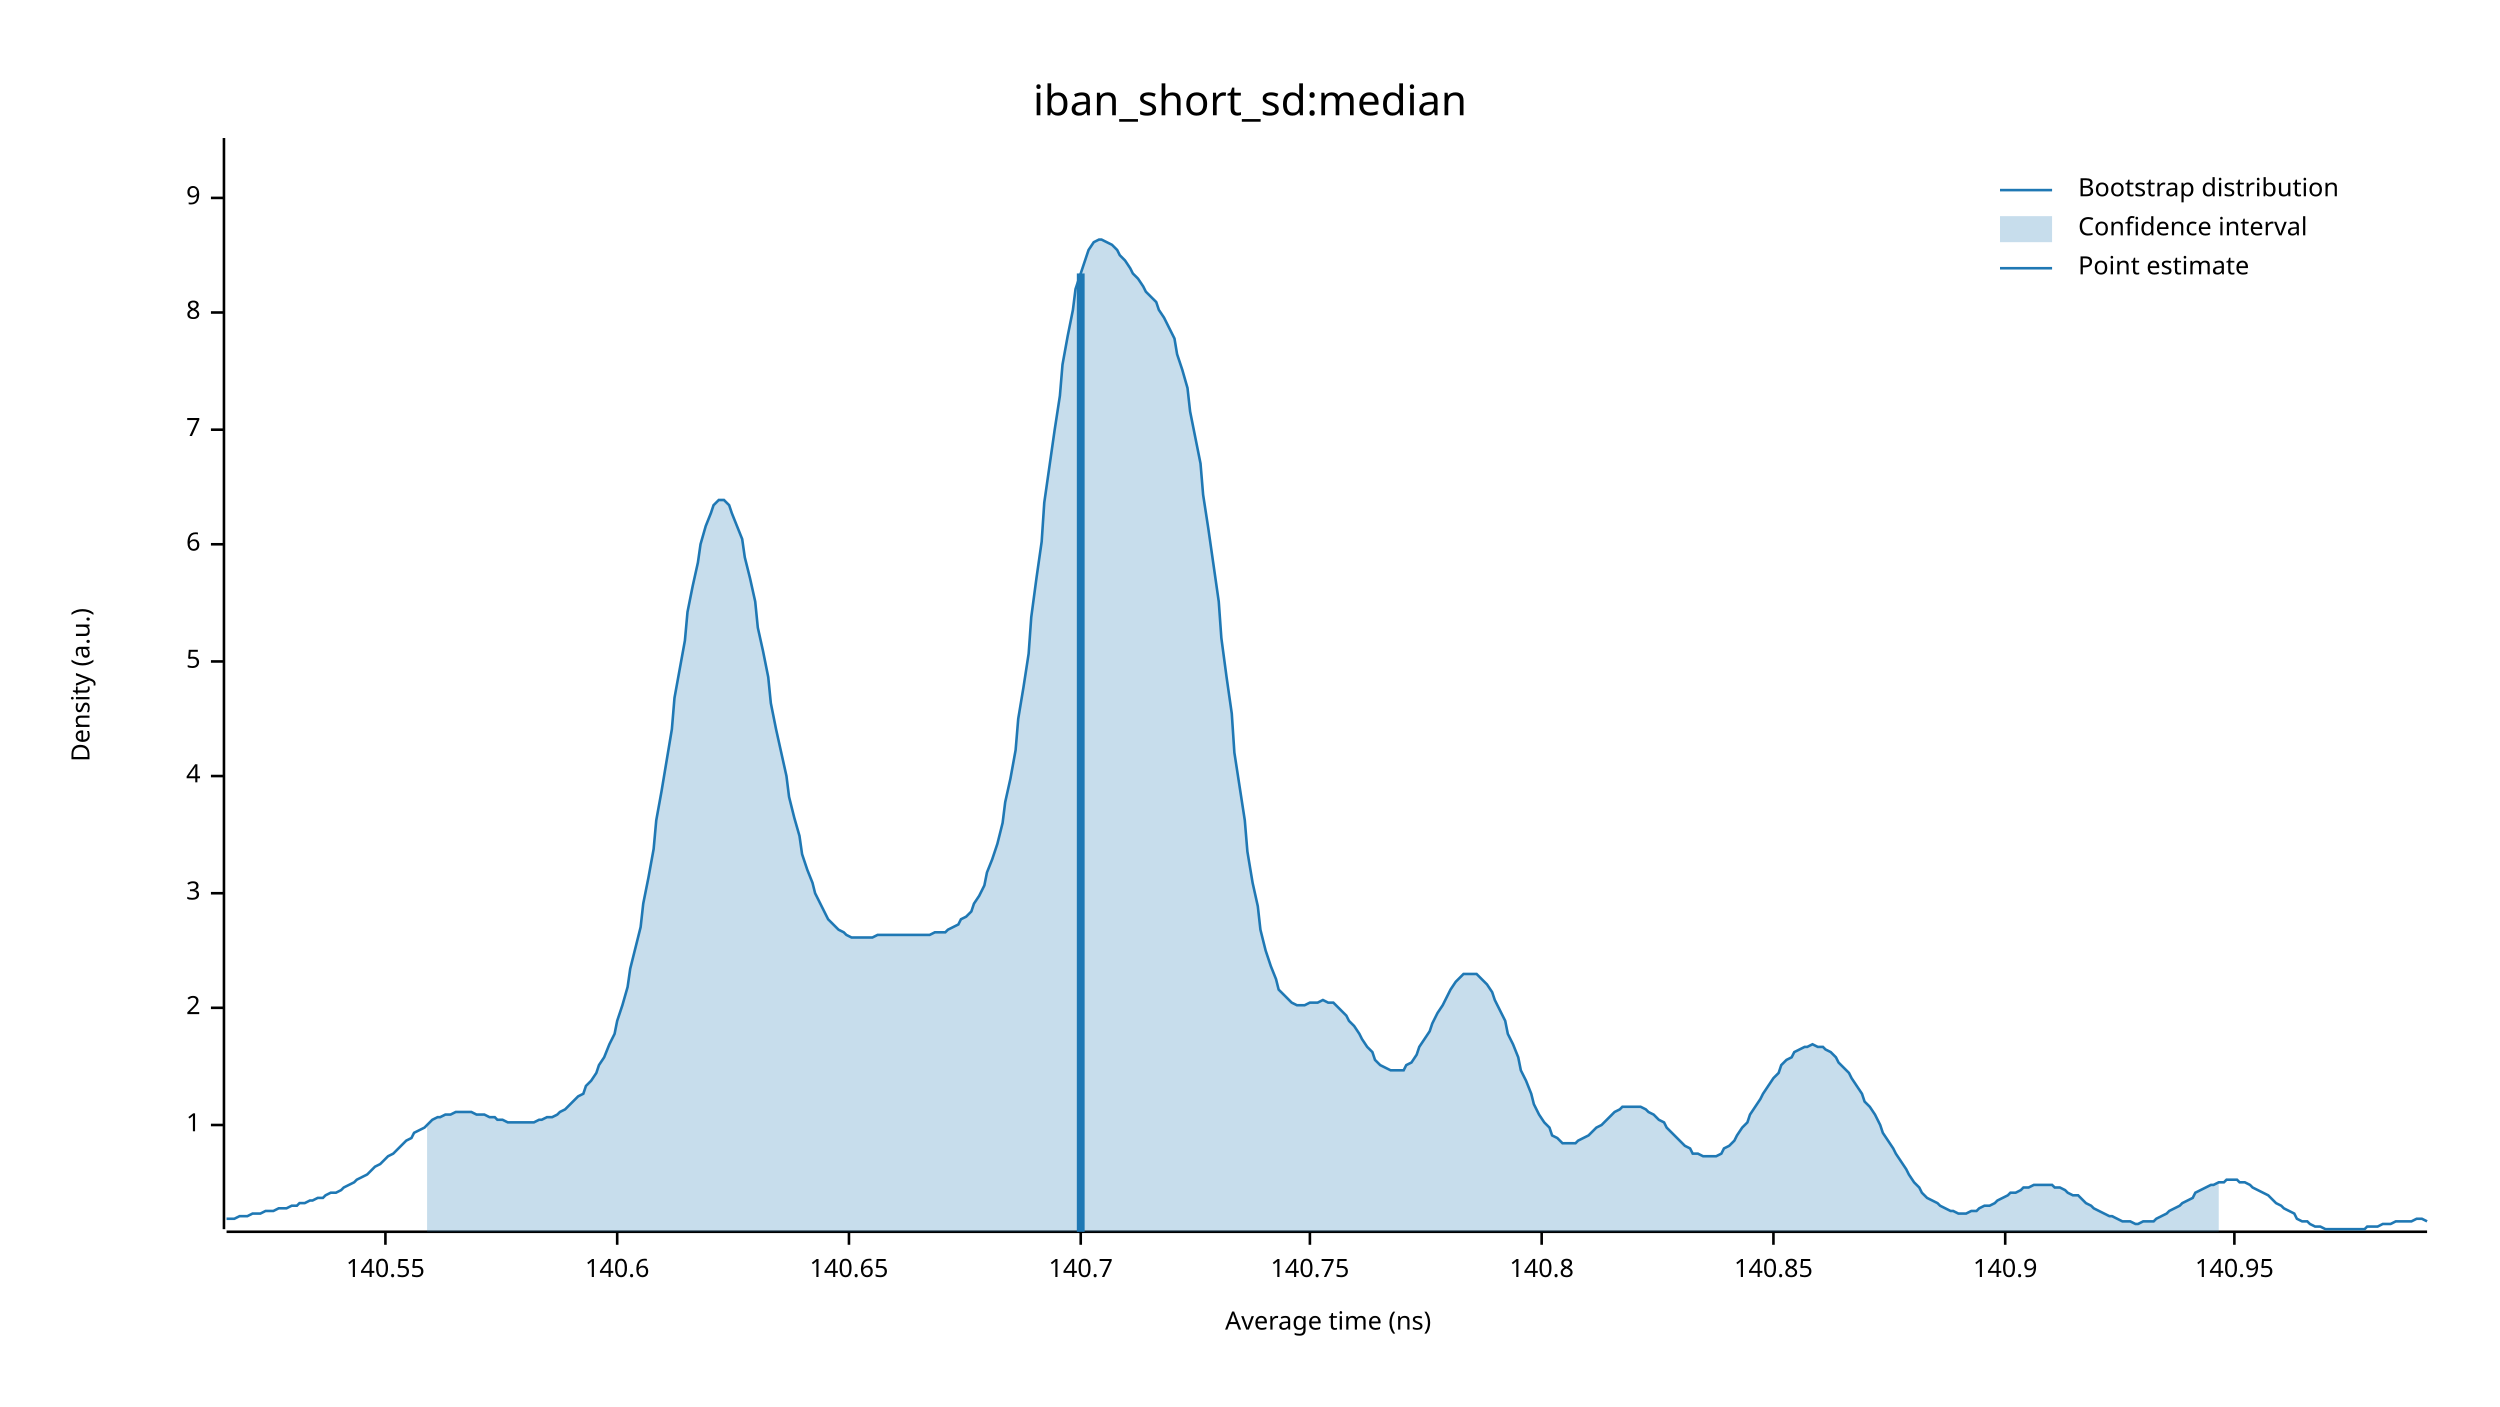
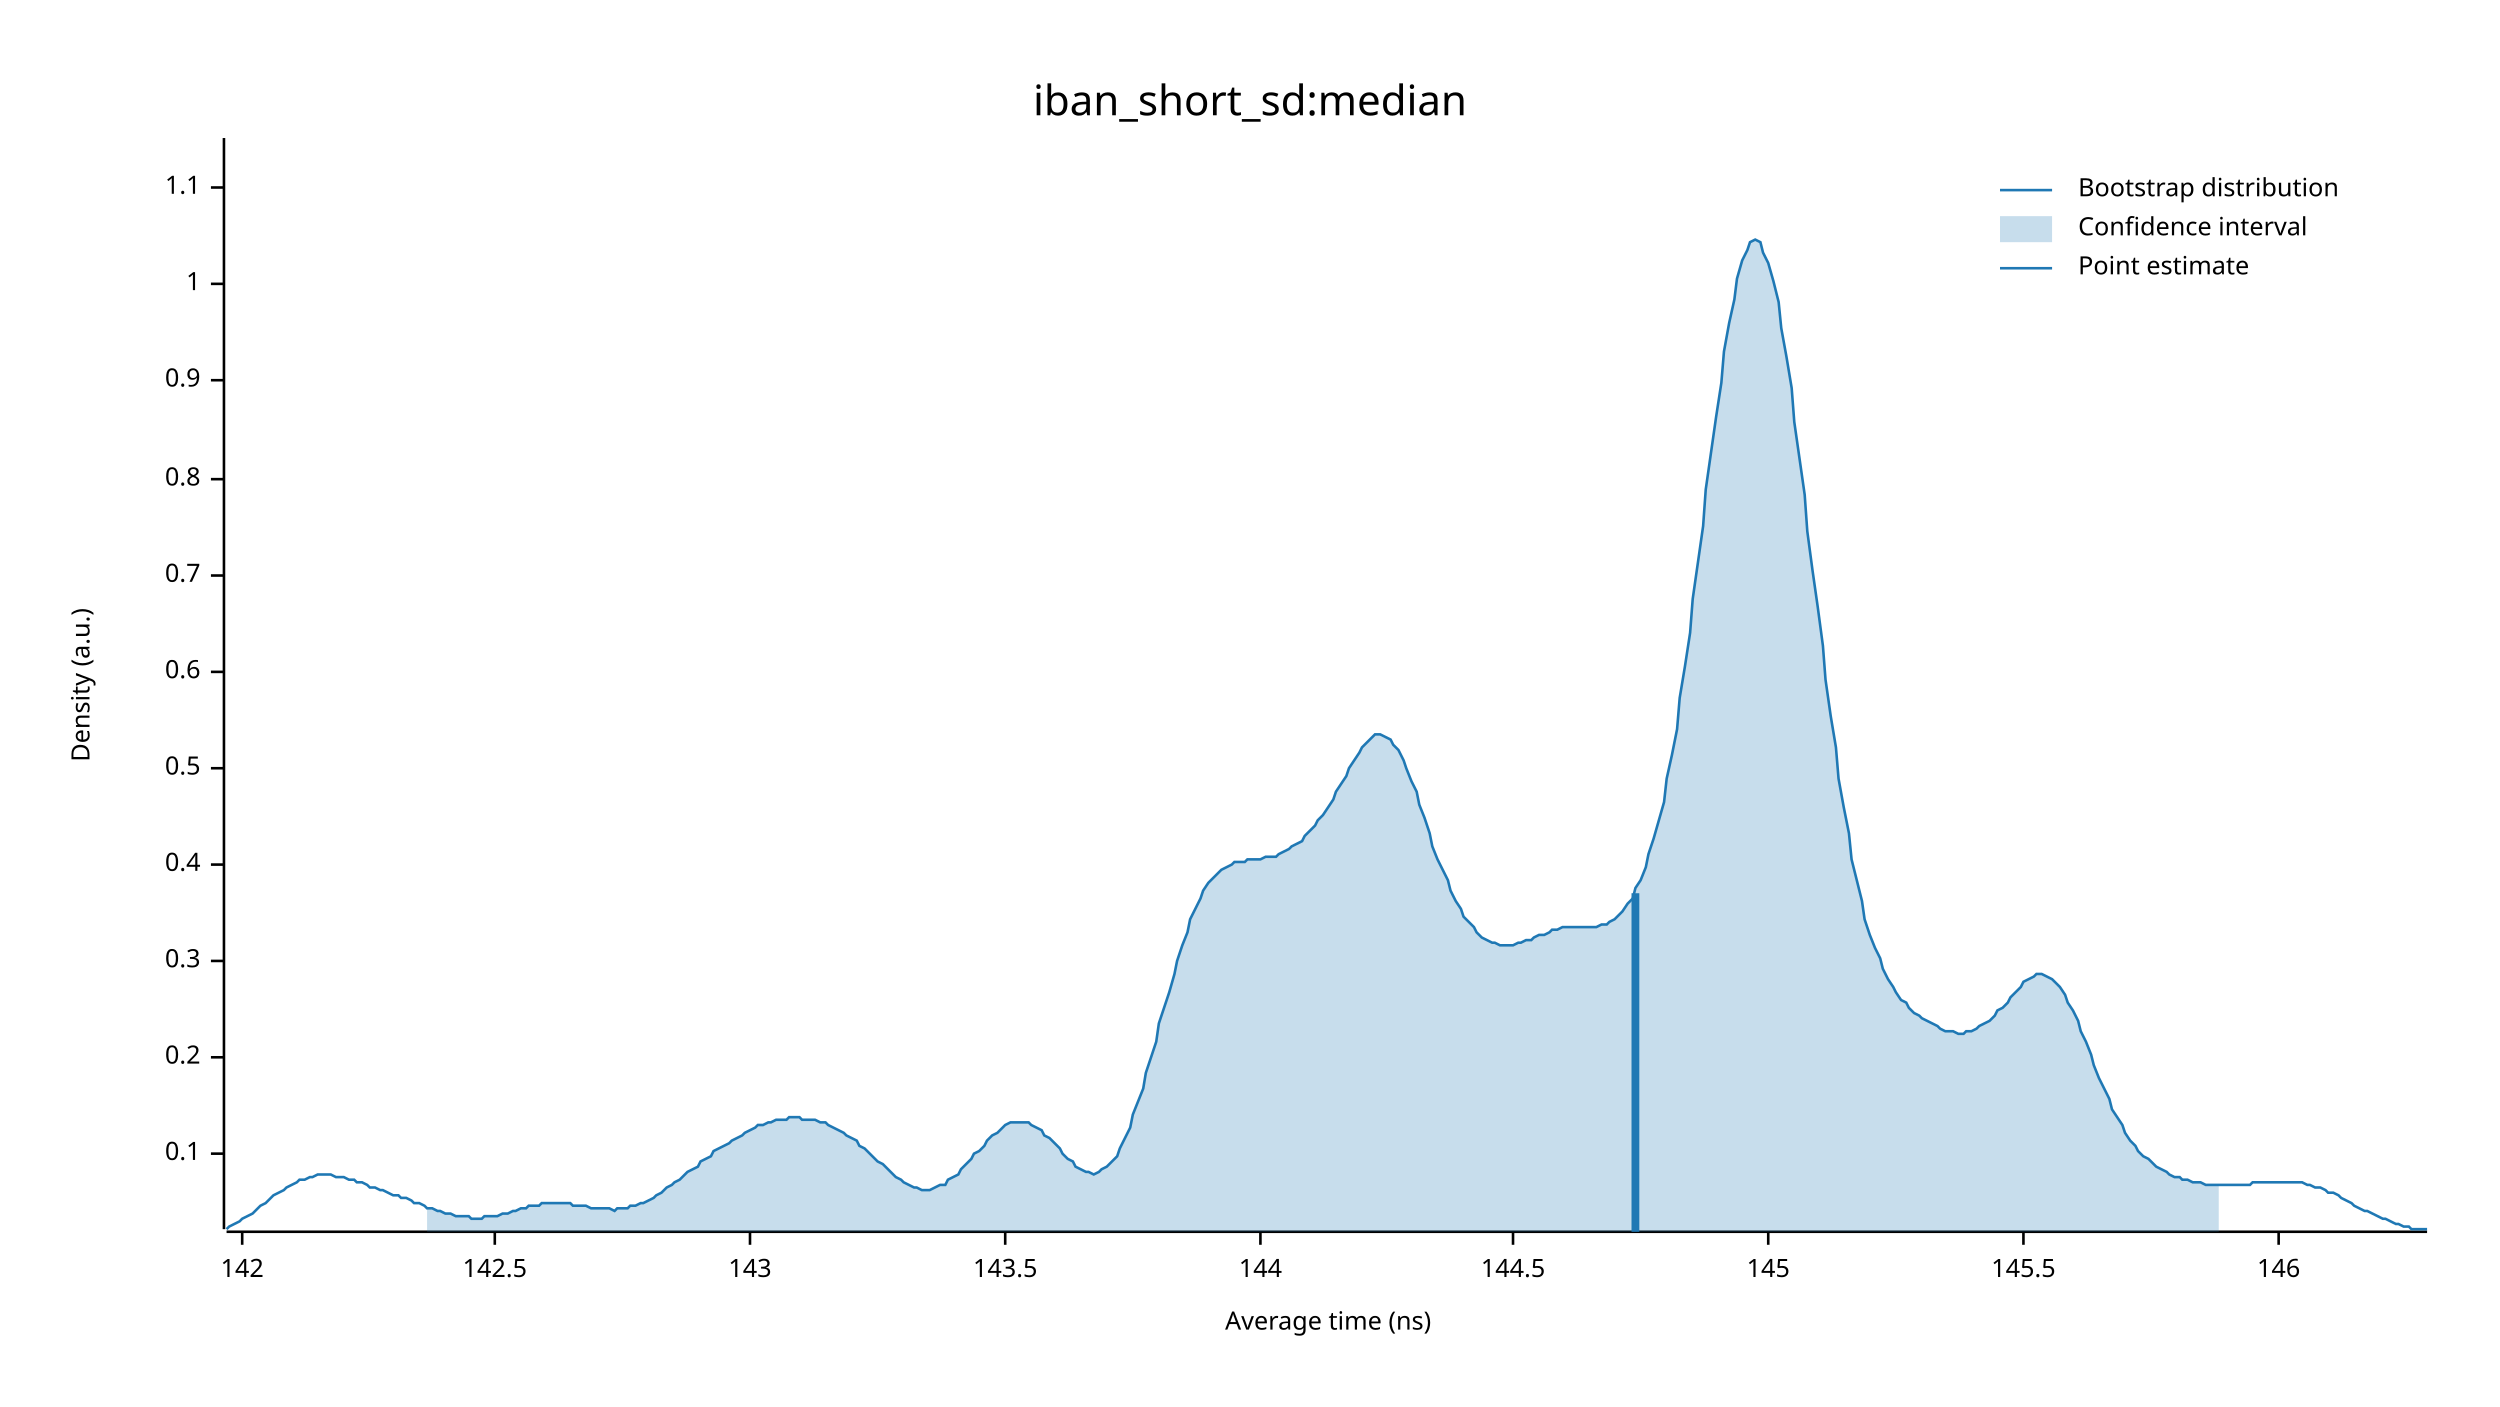
<svg xmlns="http://www.w3.org/2000/svg" width="960" height="540" viewBox="0 0 960 540">
  <text x="480" y="32" dy="0.76em" text-anchor="middle" font-family="sans-serif" font-size="16.129" opacity="1" fill="#000000">
iban_short_sd:median
</text>
  <text x="27" y="263" dy="0.76em" text-anchor="middle" font-family="sans-serif" font-size="9.677" opacity="1" fill="#000000" transform="rotate(270, 27, 263)">
Density (a.u.)
</text>
  <text x="510" y="513" dy="-0.5ex" text-anchor="middle" font-family="sans-serif" font-size="9.677" opacity="1" fill="#000000">
Average time (ns)
</text>
  <polyline fill="none" opacity="1" stroke="#000000" stroke-width="1" points="86,53 86,472 " />
-   <text x="77" y="432" dy="0.5ex" text-anchor="end" font-family="sans-serif" font-size="9.677" opacity="1" fill="#000000">
+   <text x="77" y="443" dy="0.5ex" text-anchor="end" font-family="sans-serif" font-size="9.677" opacity="1" fill="#000000">
+ 0.1
+ </text>
+   <polyline fill="none" opacity="1" stroke="#000000" stroke-width="1" points="81,443 86,443 " />
+   <text x="77" y="406" dy="0.5ex" text-anchor="end" font-family="sans-serif" font-size="9.677" opacity="1" fill="#000000">
+ 0.2
+ </text>
+   <polyline fill="none" opacity="1" stroke="#000000" stroke-width="1" points="81,406 86,406 " />
+   <text x="77" y="369" dy="0.5ex" text-anchor="end" font-family="sans-serif" font-size="9.677" opacity="1" fill="#000000">
+ 0.3
+ </text>
+   <polyline fill="none" opacity="1" stroke="#000000" stroke-width="1" points="81,369 86,369 " />
+   <text x="77" y="332" dy="0.5ex" text-anchor="end" font-family="sans-serif" font-size="9.677" opacity="1" fill="#000000">
+ 0.4
+ </text>
+   <polyline fill="none" opacity="1" stroke="#000000" stroke-width="1" points="81,332 86,332 " />
+   <text x="77" y="295" dy="0.5ex" text-anchor="end" font-family="sans-serif" font-size="9.677" opacity="1" fill="#000000">
+ 0.5
+ </text>
+   <polyline fill="none" opacity="1" stroke="#000000" stroke-width="1" points="81,295 86,295 " />
+   <text x="77" y="258" dy="0.5ex" text-anchor="end" font-family="sans-serif" font-size="9.677" opacity="1" fill="#000000">
+ 0.6
+ </text>
+   <polyline fill="none" opacity="1" stroke="#000000" stroke-width="1" points="81,258 86,258 " />
+   <text x="77" y="221" dy="0.5ex" text-anchor="end" font-family="sans-serif" font-size="9.677" opacity="1" fill="#000000">
+ 0.7
+ </text>
+   <polyline fill="none" opacity="1" stroke="#000000" stroke-width="1" points="81,221 86,221 " />
+   <text x="77" y="184" dy="0.5ex" text-anchor="end" font-family="sans-serif" font-size="9.677" opacity="1" fill="#000000">
+ 0.8
+ </text>
+   <polyline fill="none" opacity="1" stroke="#000000" stroke-width="1" points="81,184 86,184 " />
+   <text x="77" y="146" dy="0.5ex" text-anchor="end" font-family="sans-serif" font-size="9.677" opacity="1" fill="#000000">
+ 0.9
+ </text>
+   <polyline fill="none" opacity="1" stroke="#000000" stroke-width="1" points="81,146 86,146 " />
+   <text x="77" y="109" dy="0.5ex" text-anchor="end" font-family="sans-serif" font-size="9.677" opacity="1" fill="#000000">
1
</text>
-   <polyline fill="none" opacity="1" stroke="#000000" stroke-width="1" points="81,432 86,432 " />
-   <text x="77" y="387" dy="0.5ex" text-anchor="end" font-family="sans-serif" font-size="9.677" opacity="1" fill="#000000">
- 2
+   <polyline fill="none" opacity="1" stroke="#000000" stroke-width="1" points="81,109 86,109 " />
+   <text x="77" y="72" dy="0.5ex" text-anchor="end" font-family="sans-serif" font-size="9.677" opacity="1" fill="#000000">
+ 1.1
</text>
-   <polyline fill="none" opacity="1" stroke="#000000" stroke-width="1" points="81,387 86,387 " />
-   <text x="77" y="343" dy="0.5ex" text-anchor="end" font-family="sans-serif" font-size="9.677" opacity="1" fill="#000000">
- 3
+   <polyline fill="none" opacity="1" stroke="#000000" stroke-width="1" points="81,72 86,72 " />
+   <polyline fill="none" opacity="1" stroke="#000000" stroke-width="1" points="87,473 932,473 " />
+   <text x="93" y="483" dy="0.76em" text-anchor="middle" font-family="sans-serif" font-size="9.677" opacity="1" fill="#000000">
+ 142
</text>
-   <polyline fill="none" opacity="1" stroke="#000000" stroke-width="1" points="81,343 86,343 " />
-   <text x="77" y="298" dy="0.5ex" text-anchor="end" font-family="sans-serif" font-size="9.677" opacity="1" fill="#000000">
- 4
+   <polyline fill="none" opacity="1" stroke="#000000" stroke-width="1" points="93,473 93,478 " />
+   <text x="190" y="483" dy="0.76em" text-anchor="middle" font-family="sans-serif" font-size="9.677" opacity="1" fill="#000000">
+ 142.5
</text>
-   <polyline fill="none" opacity="1" stroke="#000000" stroke-width="1" points="81,298 86,298 " />
-   <text x="77" y="254" dy="0.5ex" text-anchor="end" font-family="sans-serif" font-size="9.677" opacity="1" fill="#000000">
- 5
+   <polyline fill="none" opacity="1" stroke="#000000" stroke-width="1" points="190,473 190,478 " />
+   <text x="288" y="483" dy="0.76em" text-anchor="middle" font-family="sans-serif" font-size="9.677" opacity="1" fill="#000000">
+ 143
</text>
-   <polyline fill="none" opacity="1" stroke="#000000" stroke-width="1" points="81,254 86,254 " />
-   <text x="77" y="209" dy="0.5ex" text-anchor="end" font-family="sans-serif" font-size="9.677" opacity="1" fill="#000000">
- 6
+   <polyline fill="none" opacity="1" stroke="#000000" stroke-width="1" points="288,473 288,478 " />
+   <text x="386" y="483" dy="0.76em" text-anchor="middle" font-family="sans-serif" font-size="9.677" opacity="1" fill="#000000">
+ 143.5
</text>
-   <polyline fill="none" opacity="1" stroke="#000000" stroke-width="1" points="81,209 86,209 " />
-   <text x="77" y="165" dy="0.5ex" text-anchor="end" font-family="sans-serif" font-size="9.677" opacity="1" fill="#000000">
- 7
+   <polyline fill="none" opacity="1" stroke="#000000" stroke-width="1" points="386,473 386,478 " />
+   <text x="484" y="483" dy="0.76em" text-anchor="middle" font-family="sans-serif" font-size="9.677" opacity="1" fill="#000000">
+ 144
</text>
-   <polyline fill="none" opacity="1" stroke="#000000" stroke-width="1" points="81,165 86,165 " />
-   <text x="77" y="120" dy="0.5ex" text-anchor="end" font-family="sans-serif" font-size="9.677" opacity="1" fill="#000000">
- 8
+   <polyline fill="none" opacity="1" stroke="#000000" stroke-width="1" points="484,473 484,478 " />
+   <text x="581" y="483" dy="0.76em" text-anchor="middle" font-family="sans-serif" font-size="9.677" opacity="1" fill="#000000">
+ 144.5
</text>
-   <polyline fill="none" opacity="1" stroke="#000000" stroke-width="1" points="81,120 86,120 " />
-   <text x="77" y="76" dy="0.5ex" text-anchor="end" font-family="sans-serif" font-size="9.677" opacity="1" fill="#000000">
- 9
+   <polyline fill="none" opacity="1" stroke="#000000" stroke-width="1" points="581,473 581,478 " />
+   <text x="679" y="483" dy="0.76em" text-anchor="middle" font-family="sans-serif" font-size="9.677" opacity="1" fill="#000000">
+ 145
</text>
-   <polyline fill="none" opacity="1" stroke="#000000" stroke-width="1" points="81,76 86,76 " />
-   <polyline fill="none" opacity="1" stroke="#000000" stroke-width="1" points="87,473 932,473 " />
-   <text x="148" y="483" dy="0.76em" text-anchor="middle" font-family="sans-serif" font-size="9.677" opacity="1" fill="#000000">
- 140.55
+   <polyline fill="none" opacity="1" stroke="#000000" stroke-width="1" points="679,473 679,478 " />
+   <text x="777" y="483" dy="0.76em" text-anchor="middle" font-family="sans-serif" font-size="9.677" opacity="1" fill="#000000">
+ 145.5
</text>
-   <polyline fill="none" opacity="1" stroke="#000000" stroke-width="1" points="148,473 148,478 " />
-   <text x="237" y="483" dy="0.76em" text-anchor="middle" font-family="sans-serif" font-size="9.677" opacity="1" fill="#000000">
- 140.6
+   <polyline fill="none" opacity="1" stroke="#000000" stroke-width="1" points="777,473 777,478 " />
+   <text x="875" y="483" dy="0.76em" text-anchor="middle" font-family="sans-serif" font-size="9.677" opacity="1" fill="#000000">
+ 146
</text>
-   <polyline fill="none" opacity="1" stroke="#000000" stroke-width="1" points="237,473 237,478 " />
-   <text x="326" y="483" dy="0.76em" text-anchor="middle" font-family="sans-serif" font-size="9.677" opacity="1" fill="#000000">
- 140.65
- </text>
-   <polyline fill="none" opacity="1" stroke="#000000" stroke-width="1" points="326,473 326,478 " />
-   <text x="415" y="483" dy="0.76em" text-anchor="middle" font-family="sans-serif" font-size="9.677" opacity="1" fill="#000000">
- 140.7
- </text>
-   <polyline fill="none" opacity="1" stroke="#000000" stroke-width="1" points="415,473 415,478 " />
-   <text x="503" y="483" dy="0.76em" text-anchor="middle" font-family="sans-serif" font-size="9.677" opacity="1" fill="#000000">
- 140.75
- </text>
-   <polyline fill="none" opacity="1" stroke="#000000" stroke-width="1" points="503,473 503,478 " />
-   <text x="592" y="483" dy="0.76em" text-anchor="middle" font-family="sans-serif" font-size="9.677" opacity="1" fill="#000000">
- 140.8
- </text>
-   <polyline fill="none" opacity="1" stroke="#000000" stroke-width="1" points="592,473 592,478 " />
-   <text x="681" y="483" dy="0.76em" text-anchor="middle" font-family="sans-serif" font-size="9.677" opacity="1" fill="#000000">
- 140.85
- </text>
-   <polyline fill="none" opacity="1" stroke="#000000" stroke-width="1" points="681,473 681,478 " />
-   <text x="770" y="483" dy="0.76em" text-anchor="middle" font-family="sans-serif" font-size="9.677" opacity="1" fill="#000000">
- 140.9
- </text>
-   <polyline fill="none" opacity="1" stroke="#000000" stroke-width="1" points="770,473 770,478 " />
-   <text x="858" y="483" dy="0.76em" text-anchor="middle" font-family="sans-serif" font-size="9.677" opacity="1" fill="#000000">
- 140.95
- </text>
-   <polyline fill="none" opacity="1" stroke="#000000" stroke-width="1" points="858,473 858,478 " />
-   <polyline fill="none" opacity="1" stroke="#1F78B4" stroke-width="1" points="87,468 88,468 90,468 92,467 93,467 95,467 97,466 98,466 100,466 102,465 103,465 105,465 107,464 109,464 110,464 112,463 114,463 115,462 117,462 119,461 120,461 122,460 124,460 125,459 127,458 129,458 131,457 132,456 134,455 136,454 137,453 139,452 141,451 142,450 144,448 146,447 147,446 149,444 151,443 153,441 154,440 156,438 158,437 159,435 161,434 163,433 164,432 166,430 168,429 169,429 171,428 173,428 175,427 176,427 178,427 180,427 181,427 183,428 185,428 186,428 188,429 190,429 191,430 193,430 195,431 197,431 198,431 200,431 202,431 203,431 205,431 207,430 208,430 210,429 212,429 214,428 215,427 217,426 219,424 220,423 222,421 224,420 225,417 227,415 229,412 230,409 232,406 234,401 236,397 237,392 239,386 241,379 242,372 244,364 246,356 247,347 249,337 251,326 252,315 254,304 256,292 258,280 259,268 261,257 263,246 264,235 266,225 268,216 269,209 271,202 273,197 274,194 276,192 278,192 280,194 281,197 283,202 285,207 286,214 288,222 290,231 291,241 293,250 295,260 296,270 298,280 300,289 302,298 303,306 305,314 307,321 308,328 310,334 312,339 313,343 315,347 317,351 318,353 320,355 322,357 324,358 325,359 327,360 329,360 330,360 332,360 334,360 335,360 337,359 339,359 341,359 342,359 344,359 346,359 347,359 349,359 351,359 352,359 354,359 356,359 357,359 359,358 361,358 363,358 364,357 366,356 368,355 369,353 371,352 373,350 374,347 376,344 378,340 379,335 381,330 383,324 385,316 386,308 388,299 390,288 391,276 393,264 395,251 396,237 398,222 400,208 401,193 403,179 405,165 407,152 408,140 410,129 412,119 413,111 415,105 417,99 418,96 420,93 422,92 423,92 425,93 427,94 429,96 430,98 432,100 434,103 435,105 437,107 439,110 440,112 442,114 444,116 445,119 447,122 449,126 451,130 452,136 454,142 456,149 457,158 459,168 461,178 462,190 464,203 466,217 468,231 469,245 471,260 473,274 474,289 476,302 478,315 479,327 481,339 483,348 484,357 486,365 488,371 490,376 491,380 493,382 495,384 496,385 498,386 500,386 501,386 503,385 505,385 506,385 508,384 510,385 512,385 513,386 515,388 517,390 518,392 520,394 522,397 523,399 525,402 527,404 528,407 530,409 532,410 534,411 535,411 537,411 539,411 540,409 542,408 544,405 545,402 547,399 549,396 550,393 552,389 554,386 556,382 557,380 559,377 561,375 562,374 564,374 566,374 567,374 569,376 571,378 573,381 574,384 576,388 578,392 579,397 581,401 583,406 584,411 586,415 588,420 589,424 591,428 593,431 595,433 596,436 598,437 600,439 601,439 603,439 605,439 606,438 608,437 610,436 611,435 613,433 615,432 617,430 618,429 620,427 622,426 623,425 625,425 627,425 628,425 630,425 632,426 633,427 635,428 637,430 639,431 640,433 642,435 644,437 645,438 647,440 649,441 650,443 652,443 654,444 655,444 657,444 659,444 661,443 662,441 664,440 666,438 667,436 669,433 671,431 672,428 674,425 676,422 677,420 679,417 681,414 683,412 684,409 686,407 688,406 689,404 691,403 693,402 694,402 696,401 698,402 700,402 701,403 703,404 705,406 706,408 708,410 710,412 711,414 713,417 715,420 716,423 718,425 720,428 722,432 723,435 725,438 727,441 728,443 730,446 732,449 733,451 735,454 737,456 738,458 740,460 742,461 744,462 745,463 747,464 749,465 750,465 752,466 754,466 755,466 757,465 759,465 760,464 762,463 764,463 766,462 767,461 769,460 771,459 772,458 774,458 776,457 777,456 779,456 781,455 782,455 784,455 786,455 788,455 789,456 791,456 793,457 794,458 796,459 798,459 799,460 801,462 803,463 804,464 806,465 808,466 810,467 811,467 813,468 815,469 816,469 818,469 820,470 821,470 823,469 825,469 827,469 828,468 830,467 832,466 833,465 835,464 837,463 838,462 840,461 842,460 843,458 845,457 847,456 849,455 850,455 852,454 854,454 855,453 857,453 859,453 860,454 862,454 864,455 865,456 867,457 869,458 871,459 872,460 874,462 876,463 877,464 879,465 881,466 882,468 884,469 886,469 887,470 889,471 891,471 893,472 894,472 896,472 898,472 899,472 901,472 903,472 904,472 906,472 908,472 909,471 911,471 913,471 915,470 916,470 918,470 920,469 921,469 923,469 925,469 926,469 928,468 930,468 932,469 " />
-   <polygon opacity="0.25" fill="#1F78B4" points="164,432 166,430 168,429 169,429 171,428 173,428 175,427 176,427 178,427 180,427 181,427 183,428 185,428 186,428 188,429 190,429 191,430 193,430 195,431 197,431 198,431 200,431 202,431 203,431 205,431 207,430 208,430 210,429 212,429 214,428 215,427 217,426 219,424 220,423 222,421 224,420 225,417 227,415 229,412 230,409 232,406 234,401 236,397 237,392 239,386 241,379 242,372 244,364 246,356 247,347 249,337 251,326 252,315 254,304 256,292 258,280 259,268 261,257 263,246 264,235 266,225 268,216 269,209 271,202 273,197 274,194 276,192 278,192 280,194 281,197 283,202 285,207 286,214 288,222 290,231 291,241 293,250 295,260 296,270 298,280 300,289 302,298 303,306 305,314 307,321 308,328 310,334 312,339 313,343 315,347 317,351 318,353 320,355 322,357 324,358 325,359 327,360 329,360 330,360 332,360 334,360 335,360 337,359 339,359 341,359 342,359 344,359 346,359 347,359 349,359 351,359 352,359 354,359 356,359 357,359 359,358 361,358 363,358 364,357 366,356 368,355 369,353 371,352 373,350 374,347 376,344 378,340 379,335 381,330 383,324 385,316 386,308 388,299 390,288 391,276 393,264 395,251 396,237 398,222 400,208 401,193 403,179 405,165 407,152 408,140 410,129 412,119 413,111 415,105 417,99 418,96 420,93 422,92 423,92 425,93 427,94 429,96 430,98 432,100 434,103 435,105 437,107 439,110 440,112 442,114 444,116 445,119 447,122 449,126 451,130 452,136 454,142 456,149 457,158 459,168 461,178 462,190 464,203 466,217 468,231 469,245 471,260 473,274 474,289 476,302 478,315 479,327 481,339 483,348 484,357 486,365 488,371 490,376 491,380 493,382 495,384 496,385 498,386 500,386 501,386 503,385 505,385 506,385 508,384 510,385 512,385 513,386 515,388 517,390 518,392 520,394 522,397 523,399 525,402 527,404 528,407 530,409 532,410 534,411 535,411 537,411 539,411 540,409 542,408 544,405 545,402 547,399 549,396 550,393 552,389 554,386 556,382 557,380 559,377 561,375 562,374 564,374 566,374 567,374 569,376 571,378 573,381 574,384 576,388 578,392 579,397 581,401 583,406 584,411 586,415 588,420 589,424 591,428 593,431 595,433 596,436 598,437 600,439 601,439 603,439 605,439 606,438 608,437 610,436 611,435 613,433 615,432 617,430 618,429 620,427 622,426 623,425 625,425 627,425 628,425 630,425 632,426 633,427 635,428 637,430 639,431 640,433 642,435 644,437 645,438 647,440 649,441 650,443 652,443 654,444 655,444 657,444 659,444 661,443 662,441 664,440 666,438 667,436 669,433 671,431 672,428 674,425 676,422 677,420 679,417 681,414 683,412 684,409 686,407 688,406 689,404 691,403 693,402 694,402 696,401 698,402 700,402 701,403 703,404 705,406 706,408 708,410 710,412 711,414 713,417 715,420 716,423 718,425 720,428 722,432 723,435 725,438 727,441 728,443 730,446 732,449 733,451 735,454 737,456 738,458 740,460 742,461 744,462 745,463 747,464 749,465 750,465 752,466 754,466 755,466 757,465 759,465 760,464 762,463 764,463 766,462 767,461 769,460 771,459 772,458 774,458 776,457 777,456 779,456 781,455 782,455 784,455 786,455 788,455 789,456 791,456 793,457 794,458 796,459 798,459 799,460 801,462 803,463 804,464 806,465 808,466 810,467 811,467 813,468 815,469 816,469 818,469 820,470 821,470 823,469 825,469 827,469 828,468 830,467 832,466 833,465 835,464 837,463 838,462 840,461 842,460 843,458 845,457 847,456 849,455 850,455 852,454 852,473 164,473 " />
-   <polyline fill="none" opacity="1" stroke="#1F78B4" stroke-width="3" points="415,473 415,105 " />
+   <polyline fill="none" opacity="1" stroke="#000000" stroke-width="1" points="875,473 875,478 " />
+   <polyline fill="none" opacity="1" stroke="#1F78B4" stroke-width="1" points="87,472 88,471 90,470 92,469 93,468 95,467 97,466 98,465 100,463 102,462 103,461 105,459 107,458 109,457 110,456 112,455 114,454 115,453 117,453 119,452 120,452 122,451 124,451 125,451 127,451 129,452 131,452 132,452 134,453 136,453 137,454 139,454 141,455 142,456 144,456 146,457 147,457 149,458 151,459 153,459 154,460 156,460 158,461 159,462 161,462 163,463 164,464 166,464 168,465 169,465 171,466 173,466 175,467 176,467 178,467 180,467 181,468 183,468 185,468 186,467 188,467 190,467 191,467 193,466 195,466 197,465 198,465 200,464 202,464 203,463 205,463 207,463 208,462 210,462 212,462 214,462 215,462 217,462 219,462 220,463 222,463 224,463 225,463 227,464 229,464 230,464 232,464 234,464 236,465 237,464 239,464 241,464 242,463 244,463 246,462 247,462 249,461 251,460 252,459 254,458 256,456 258,455 259,454 261,453 263,451 264,450 266,449 268,448 269,446 271,445 273,444 274,442 276,441 278,440 280,439 281,438 283,437 285,436 286,435 288,434 290,433 291,432 293,432 295,431 296,431 298,430 300,430 302,430 303,429 305,429 307,429 308,430 310,430 312,430 313,430 315,431 317,431 318,432 320,433 322,434 324,435 325,436 327,437 329,438 330,440 332,441 334,443 335,444 337,446 339,447 341,449 342,450 344,452 346,453 347,454 349,455 351,456 352,456 354,457 356,457 357,457 359,456 361,455 363,455 364,453 366,452 368,451 369,449 371,447 373,445 374,443 376,442 378,440 379,438 381,436 383,435 385,433 386,432 388,431 390,431 391,431 393,431 395,431 396,432 398,433 400,434 401,436 403,437 405,439 407,441 408,443 410,445 412,446 413,448 415,449 417,450 418,450 420,451 422,450 423,449 425,448 427,446 429,444 430,441 432,437 434,433 435,428 437,423 439,418 440,412 442,406 444,400 445,393 447,387 449,381 451,374 452,369 454,363 456,358 457,353 459,349 461,345 462,342 464,339 466,337 468,335 469,334 471,333 473,332 474,331 476,331 478,331 479,330 481,330 483,330 484,330 486,329 488,329 490,329 491,328 493,327 495,326 496,325 498,324 500,323 501,321 503,319 505,317 506,315 508,313 510,310 512,307 513,304 515,301 517,298 518,295 520,292 522,289 523,287 525,285 527,283 528,282 530,282 532,283 534,284 535,286 537,288 539,292 540,295 542,300 544,304 545,309 547,314 549,320 550,325 552,330 554,334 556,338 557,342 559,346 561,349 562,352 564,354 566,356 567,358 569,360 571,361 573,362 574,362 576,363 578,363 579,363 581,363 583,362 584,362 586,361 588,361 589,360 591,359 593,359 595,358 596,357 598,357 600,356 601,356 603,356 605,356 606,356 608,356 610,356 611,356 613,356 615,355 617,355 618,354 620,353 622,351 623,350 625,347 627,345 628,341 630,338 632,333 633,328 635,322 637,315 639,308 640,299 642,290 644,280 645,268 647,256 649,243 650,230 652,216 654,202 655,188 657,174 659,160 661,147 662,135 664,124 666,115 667,107 669,100 671,96 672,93 674,92 676,93 677,97 679,101 681,108 683,116 684,126 686,137 688,149 689,162 691,176 693,190 694,204 696,219 698,233 700,248 701,261 703,275 705,287 706,299 708,310 710,320 711,330 713,338 715,346 716,353 718,359 720,364 722,368 723,372 725,376 727,379 728,381 730,384 732,385 733,387 735,389 737,390 738,391 740,392 742,393 744,394 745,395 747,396 749,396 750,396 752,397 754,397 755,396 757,396 759,395 760,394 762,393 764,392 766,390 767,388 769,387 771,385 772,383 774,381 776,379 777,377 779,376 781,375 782,374 784,374 786,375 788,376 789,377 791,379 793,382 794,385 796,388 798,392 799,396 801,400 803,405 804,409 806,414 808,418 810,422 811,426 813,429 815,432 816,435 818,438 820,440 821,442 823,444 825,445 827,447 828,448 830,449 832,450 833,451 835,452 837,452 838,453 840,453 842,454 843,454 845,454 847,455 849,455 850,455 852,455 854,455 855,455 857,455 859,455 860,455 862,455 864,455 865,454 867,454 869,454 871,454 872,454 874,454 876,454 877,454 879,454 881,454 882,454 884,454 886,455 887,455 889,456 891,456 893,457 894,458 896,458 898,459 899,460 901,461 903,462 904,463 906,464 908,465 909,465 911,466 913,467 915,468 916,468 918,469 920,470 921,470 923,471 925,471 926,472 928,472 930,472 932,472 " />
+   <polygon opacity="0.25" fill="#1F78B4" points="164,464 166,464 168,465 169,465 171,466 173,466 175,467 176,467 178,467 180,467 181,468 183,468 185,468 186,467 188,467 190,467 191,467 193,466 195,466 197,465 198,465 200,464 202,464 203,463 205,463 207,463 208,462 210,462 212,462 214,462 215,462 217,462 219,462 220,463 222,463 224,463 225,463 227,464 229,464 230,464 232,464 234,464 236,465 237,464 239,464 241,464 242,463 244,463 246,462 247,462 249,461 251,460 252,459 254,458 256,456 258,455 259,454 261,453 263,451 264,450 266,449 268,448 269,446 271,445 273,444 274,442 276,441 278,440 280,439 281,438 283,437 285,436 286,435 288,434 290,433 291,432 293,432 295,431 296,431 298,430 300,430 302,430 303,429 305,429 307,429 308,430 310,430 312,430 313,430 315,431 317,431 318,432 320,433 322,434 324,435 325,436 327,437 329,438 330,440 332,441 334,443 335,444 337,446 339,447 341,449 342,450 344,452 346,453 347,454 349,455 351,456 352,456 354,457 356,457 357,457 359,456 361,455 363,455 364,453 366,452 368,451 369,449 371,447 373,445 374,443 376,442 378,440 379,438 381,436 383,435 385,433 386,432 388,431 390,431 391,431 393,431 395,431 396,432 398,433 400,434 401,436 403,437 405,439 407,441 408,443 410,445 412,446 413,448 415,449 417,450 418,450 420,451 422,450 423,449 425,448 427,446 429,444 430,441 432,437 434,433 435,428 437,423 439,418 440,412 442,406 444,400 445,393 447,387 449,381 451,374 452,369 454,363 456,358 457,353 459,349 461,345 462,342 464,339 466,337 468,335 469,334 471,333 473,332 474,331 476,331 478,331 479,330 481,330 483,330 484,330 486,329 488,329 490,329 491,328 493,327 495,326 496,325 498,324 500,323 501,321 503,319 505,317 506,315 508,313 510,310 512,307 513,304 515,301 517,298 518,295 520,292 522,289 523,287 525,285 527,283 528,282 530,282 532,283 534,284 535,286 537,288 539,292 540,295 542,300 544,304 545,309 547,314 549,320 550,325 552,330 554,334 556,338 557,342 559,346 561,349 562,352 564,354 566,356 567,358 569,360 571,361 573,362 574,362 576,363 578,363 579,363 581,363 583,362 584,362 586,361 588,361 589,360 591,359 593,359 595,358 596,357 598,357 600,356 601,356 603,356 605,356 606,356 608,356 610,356 611,356 613,356 615,355 617,355 618,354 620,353 622,351 623,350 625,347 627,345 628,341 630,338 632,333 633,328 635,322 637,315 639,308 640,299 642,290 644,280 645,268 647,256 649,243 650,230 652,216 654,202 655,188 657,174 659,160 661,147 662,135 664,124 666,115 667,107 669,100 671,96 672,93 674,92 676,93 677,97 679,101 681,108 683,116 684,126 686,137 688,149 689,162 691,176 693,190 694,204 696,219 698,233 700,248 701,261 703,275 705,287 706,299 708,310 710,320 711,330 713,338 715,346 716,353 718,359 720,364 722,368 723,372 725,376 727,379 728,381 730,384 732,385 733,387 735,389 737,390 738,391 740,392 742,393 744,394 745,395 747,396 749,396 750,396 752,397 754,397 755,396 757,396 759,395 760,394 762,393 764,392 766,390 767,388 769,387 771,385 772,383 774,381 776,379 777,377 779,376 781,375 782,374 784,374 786,375 788,376 789,377 791,379 793,382 794,385 796,388 798,392 799,396 801,400 803,405 804,409 806,414 808,418 810,422 811,426 813,429 815,432 816,435 818,438 820,440 821,442 823,444 825,445 827,447 828,448 830,449 832,450 833,451 835,452 837,452 838,453 840,453 842,454 843,454 845,454 847,455 849,455 850,455 852,455 852,473 164,473 " />
+   <polyline fill="none" opacity="1" stroke="#1F78B4" stroke-width="3" points="628,473 628,343 " />
  <text x="798" y="68" dy="0.76em" text-anchor="start" font-family="sans-serif" font-size="9.677" opacity="1" fill="#000000">
Bootstrap distribution
</text>
  <text x="798" y="83" dy="0.76em" text-anchor="start" font-family="sans-serif" font-size="9.677" opacity="1" fill="#000000">
Confidence interval
</text>
  <text x="798" y="98" dy="0.76em" text-anchor="start" font-family="sans-serif" font-size="9.677" opacity="1" fill="#000000">
Point estimate
</text>
  <polyline fill="none" opacity="1" stroke="#1F78B4" stroke-width="1" points="768,73 788,73 " />
  <rect x="768" y="83" width="20" height="10" opacity="0.25" fill="#1F78B4" stroke="none" />
  <polyline fill="none" opacity="1" stroke="#1F78B4" stroke-width="1" points="768,103 788,103 " />
</svg>
